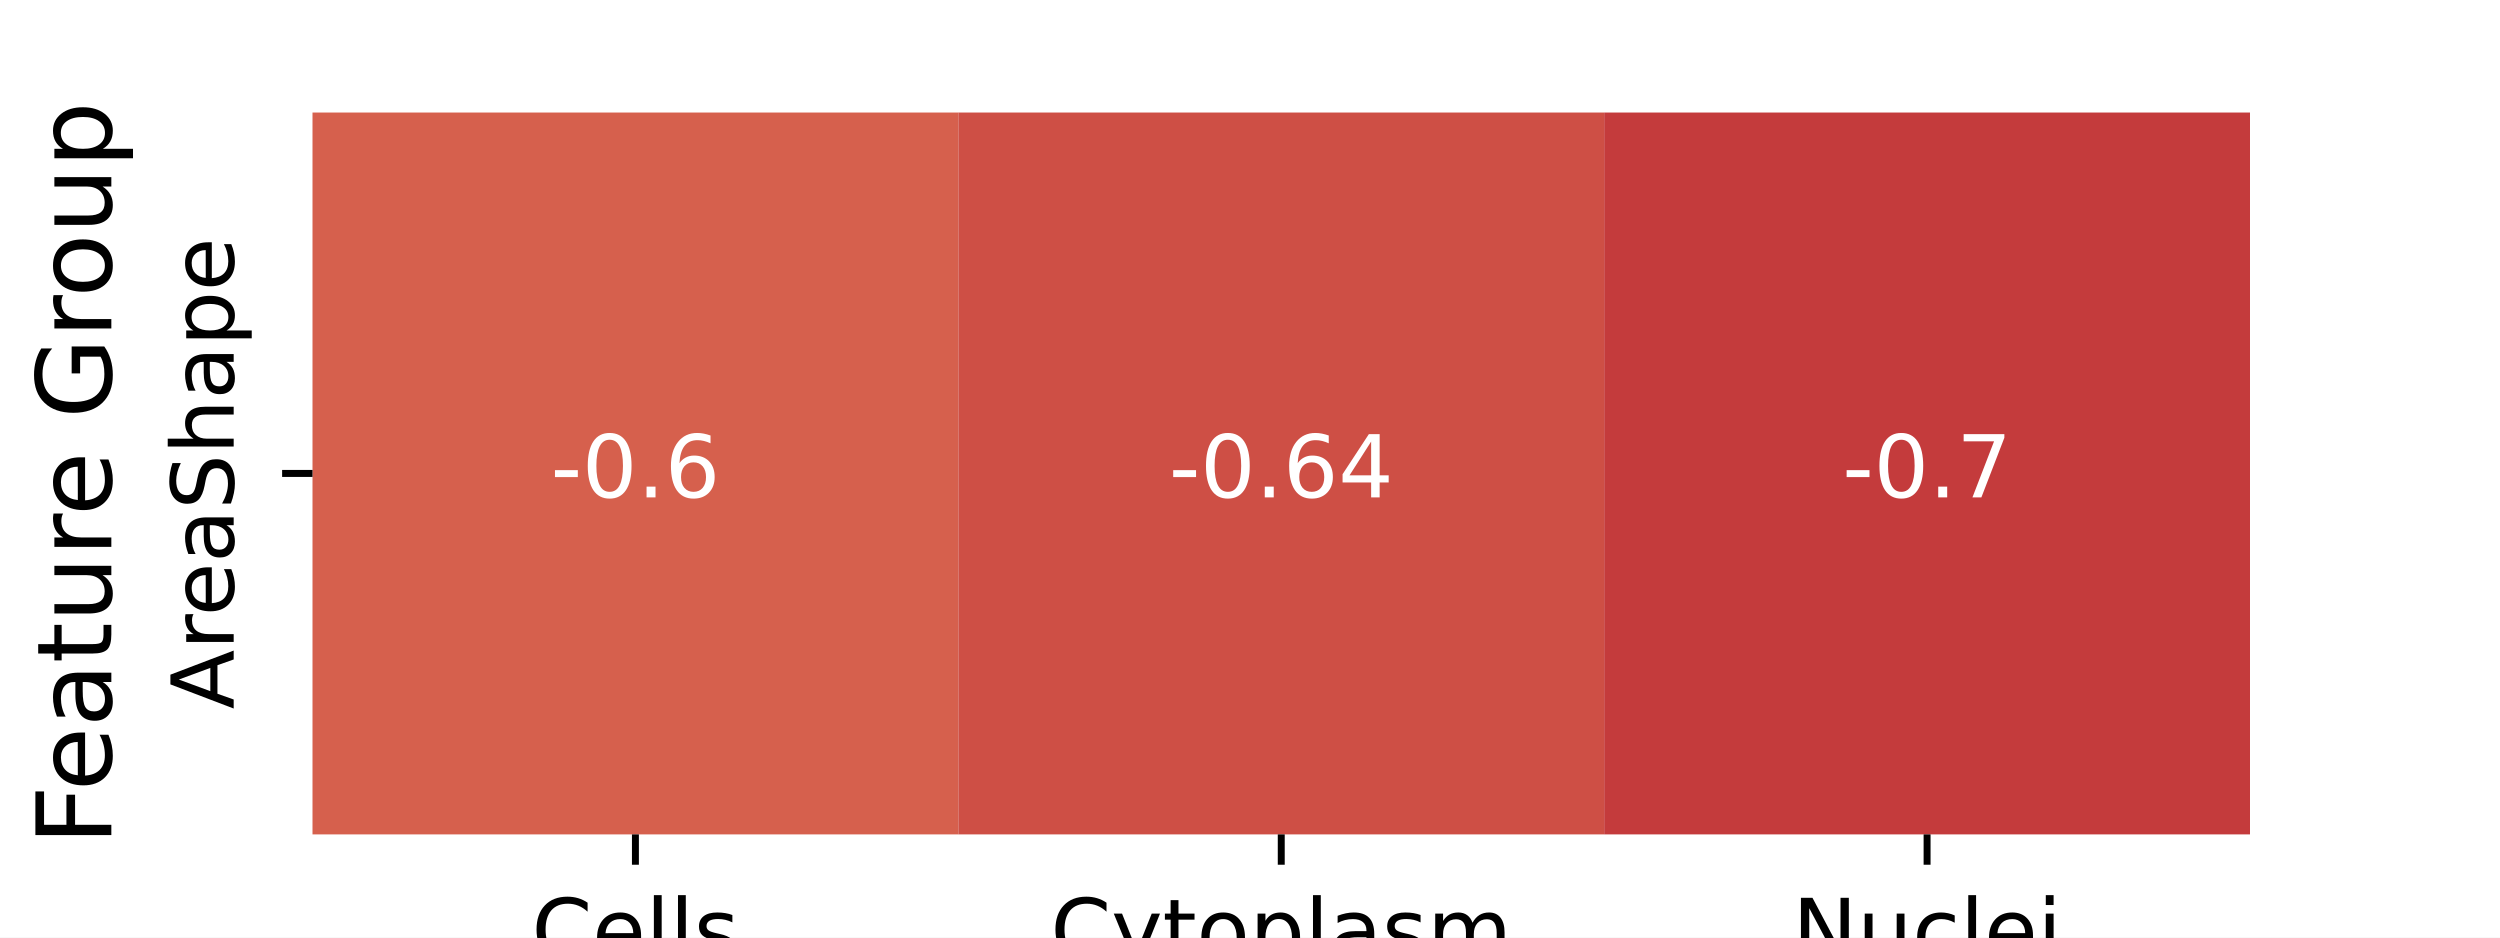
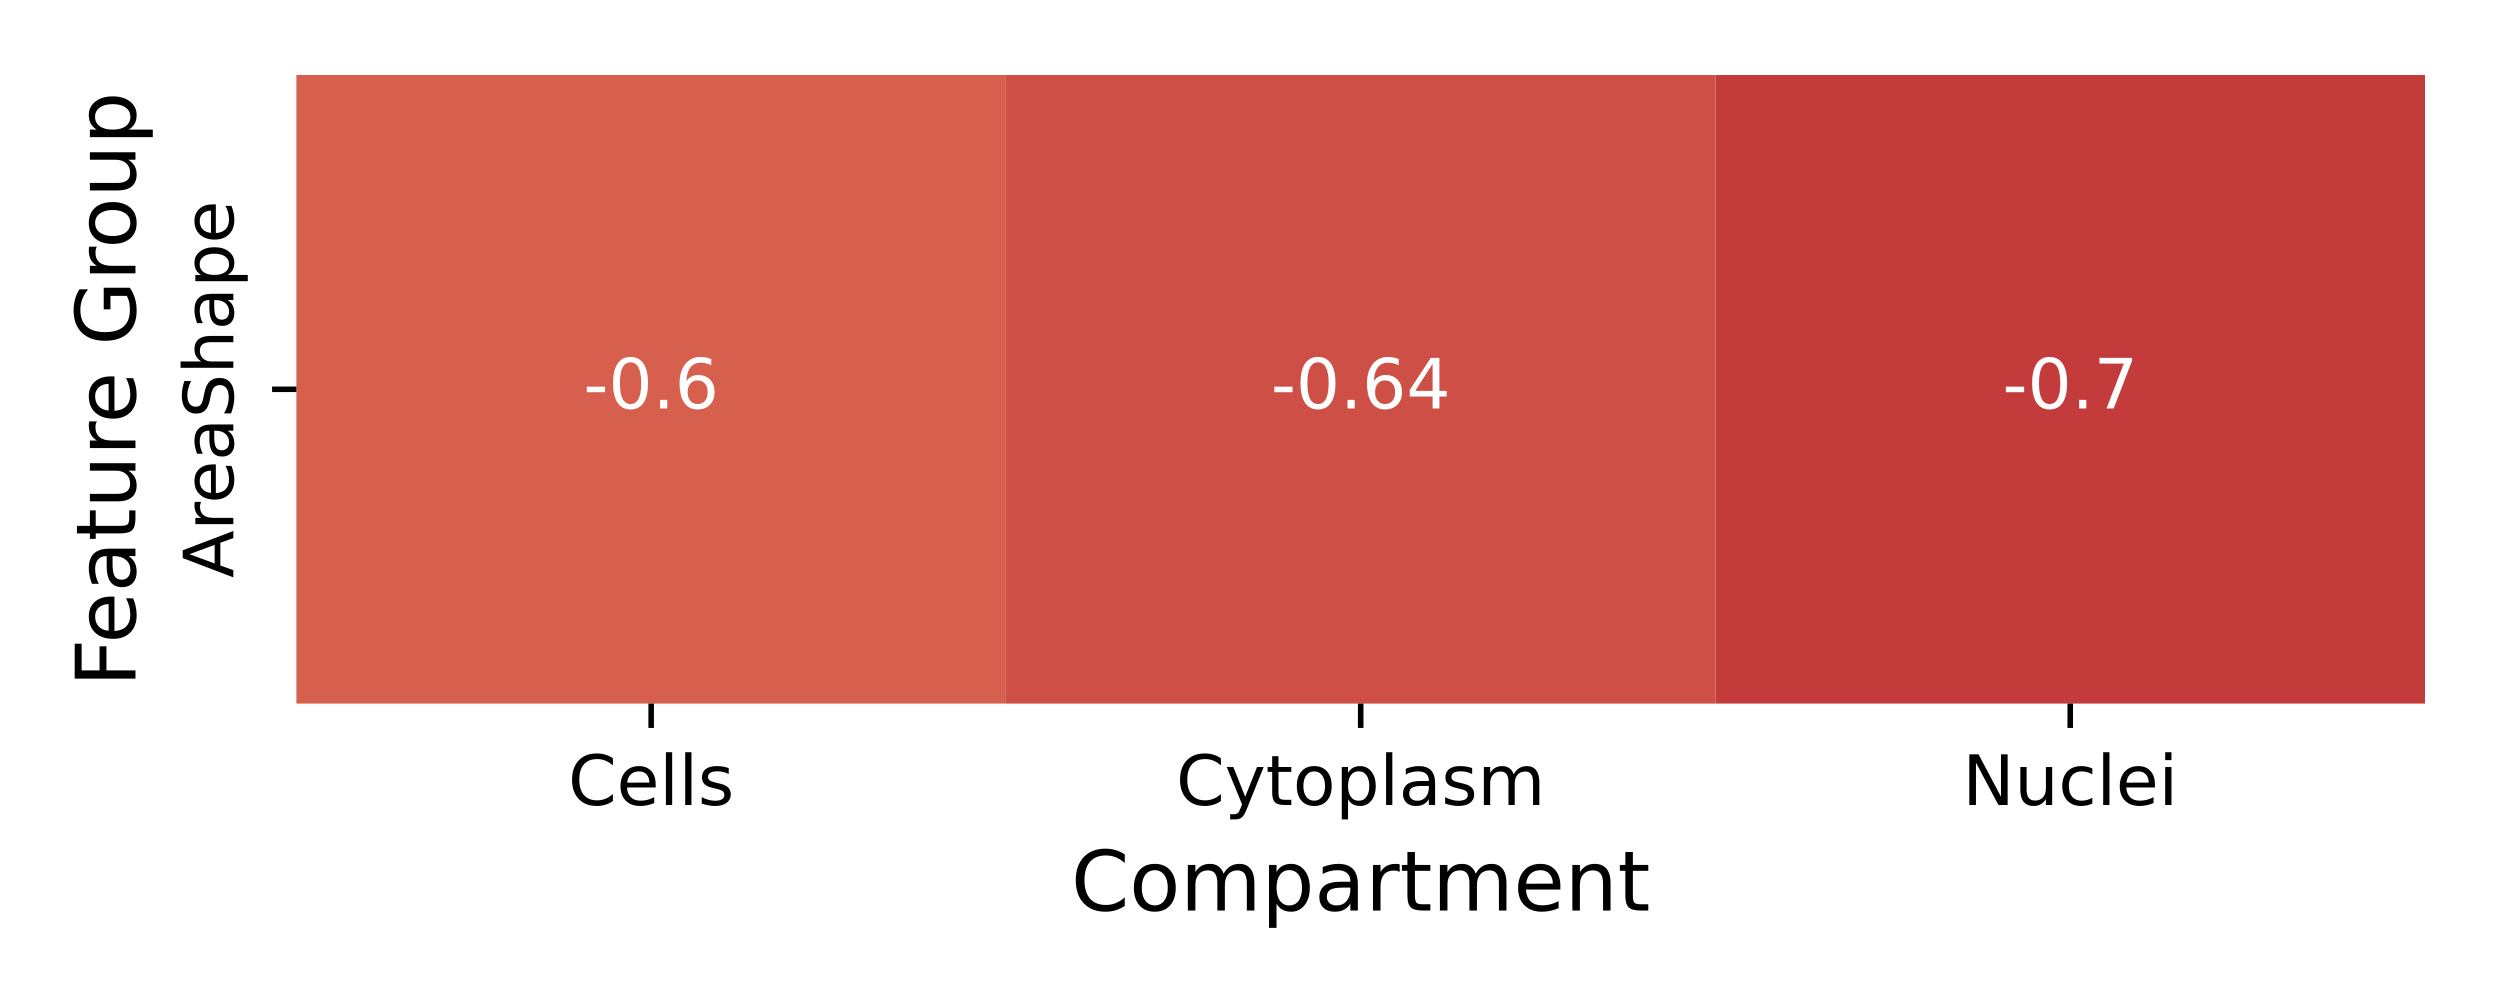
- <svg xmlns="http://www.w3.org/2000/svg" xmlns:xlink="http://www.w3.org/1999/xlink" width="288pt" height="108pt" viewBox="0 0 288 108" version="1.1">
+ <svg xmlns="http://www.w3.org/2000/svg" xmlns:xlink="http://www.w3.org/1999/xlink" width="360pt" height="144pt" viewBox="0 0 360 144" version="1.1">
  <defs>
    <style type="text/css">*{stroke-linejoin: round; stroke-linecap: butt}</style>
  </defs>
  <g id="figure_1">
    <g id="patch_1">
-       <path d="M 0 108  L 288 108  L 288 0  L 0 0  z " style="fill: #ffffff" />
+       <path d="M 0 144  L 360 144  L 360 0  L 0 0  z " style="fill: #ffffff" />
    </g>
    <g id="axes_1">
      <g id="patch_2">
-         <path d="M 36 96.12  L 259.2 96.12  L 259.2 12.96  L 36 12.96  z " style="fill: #ffffff" />
+         <path d="M 42.68 101.32  L 349.2 101.32  L 349.2 10.8  L 42.68 10.8  z " style="fill: #ffffff" />
      </g>
      <g id="QuadMesh_1">
-         <path d="M 36 12.96  L 110.4 12.96  L 110.4 96.12  L 36 96.12  L 36 12.96  " clip-path="url(#pfeb9504409)" style="fill: #d6604d" />
-         <path d="M 110.4 12.96  L 184.8 12.96  L 184.8 96.12  L 110.4 96.12  L 110.4 12.96  " clip-path="url(#pfeb9504409)" style="fill: #ce4f45" />
-         <path d="M 184.8 12.96  L 259.2 12.96  L 259.2 96.12  L 184.8 96.12  L 184.8 12.96  " clip-path="url(#pfeb9504409)" style="fill: #c43b3c" />
+         <path d="M 42.68 10.8  L 144.853 10.8  L 144.853 101.32  L 42.68 101.32  L 42.68 10.8  " clip-path="url(#pc5abc9f2fe)" style="fill: #d6604d" />
+         <path d="M 144.853 10.8  L 247.027 10.8  L 247.027 101.32  L 144.853 101.32  L 144.853 10.8  " clip-path="url(#pc5abc9f2fe)" style="fill: #ce4f45" />
+         <path d="M 247.027 10.8  L 349.2 10.8  L 349.2 101.32  L 247.027 101.32  L 247.027 10.8  " clip-path="url(#pc5abc9f2fe)" style="fill: #c43b3c" />
      </g>
      <g id="matplotlib.axis_1">
        <g id="xtick_1">
          <g id="line2d_1">
            <defs>
-               <path id="me4e30c0d4b" d="M 0 0  L 0 3.5  " style="stroke: #000000; stroke-width: 0.8" />
-             </defs>
-             <g>
-               <use xlink:href="#me4e30c0d4b" x="73.2" y="96.12" style="stroke: #000000; stroke-width: 0.8" />
+               <path id="mba3228b9a1" d="M 0 0  L 0 3.5  " style="stroke: #000000; stroke-width: 0.8" />
+             </defs>
+             <g>
+               <use xlink:href="#mba3228b9a1" x="93.767" y="101.32" style="stroke: #000000; stroke-width: 0.8" />
            </g>
          </g>
          <g id="text_1">
-             <g transform="translate(61.24922 110.7184) scale(0.1 -0.1)">
+             <g transform="translate(81.81588 115.9184) scale(0.1 -0.1)">
              <defs>
                <path id="DejaVuSans-43" d="M 4122 4306  L 4122 3641  Q 3803 3938 3442 4084  Q 3081 4231 2675 4231  Q 1875 4231 1450 3742  Q 1025 3253 1025 2328  Q 1025 1406 1450 917  Q 1875 428 2675 428  Q 3081 428 3442 575  Q 3803 722 4122 1019  L 4122 359  Q 3791 134 3420 21  Q 3050 -91 2638 -91  Q 1578 -91 968 557  Q 359 1206 359 2328  Q 359 3453 968 4101  Q 1578 4750 2638 4750  Q 3056 4750 3426 4639  Q 3797 4528 4122 4306  z " transform="scale(0.015625)" />
                <path id="DejaVuSans-65" d="M 3597 1894  L 3597 1613  L 953 1613  Q 991 1019 1311 708  Q 1631 397 2203 397  Q 2534 397 2845 478  Q 3156 559 3463 722  L 3463 178  Q 3153 47 2828 -22  Q 2503 -91 2169 -91  Q 1331 -91 842 396  Q 353 884 353 1716  Q 353 2575 817 3079  Q 1281 3584 2069 3584  Q 2775 3584 3186 3129  Q 3597 2675 3597 1894  z M 3022 2063  Q 3016 2534 2758 2815  Q 2500 3097 2075 3097  Q 1594 3097 1305 2825  Q 1016 2553 972 2059  L 3022 2063  z " transform="scale(0.015625)" />
                <path id="DejaVuSans-6c" d="M 603 4863  L 1178 4863  L 1178 0  L 603 0  L 603 4863  z " transform="scale(0.015625)" />
                <path id="DejaVuSans-73" d="M 2834 3397  L 2834 2853  Q 2591 2978 2328 3040  Q 2066 3103 1784 3103  Q 1356 3103 1142 2972  Q 928 2841 928 2578  Q 928 2378 1081 2264  Q 1234 2150 1697 2047  L 1894 2003  Q 2506 1872 2764 1633  Q 3022 1394 3022 966  Q 3022 478 2636 193  Q 2250 -91 1575 -91  Q 1294 -91 989 -36  Q 684 19 347 128  L 347 722  Q 666 556 975 473  Q 1284 391 1588 391  Q 1994 391 2212 530  Q 2431 669 2431 922  Q 2431 1156 2273 1281  Q 2116 1406 1581 1522  L 1381 1569  Q 847 1681 609 1914  Q 372 2147 372 2553  Q 372 3047 722 3315  Q 1072 3584 1716 3584  Q 2034 3584 2315 3537  Q 2597 3491 2834 3397  z " transform="scale(0.015625)" />
              </defs>
              <use xlink:href="#DejaVuSans-43" />
              <use xlink:href="#DejaVuSans-65" x="69.824" />
              <use xlink:href="#DejaVuSans-6c" x="131.348" />
              <use xlink:href="#DejaVuSans-6c" x="159.131" />
              <use xlink:href="#DejaVuSans-73" x="186.914" />
            </g>
          </g>
        </g>
        <g id="xtick_2">
          <g id="line2d_2">
            <g>
-               <use xlink:href="#me4e30c0d4b" x="147.6" y="96.12" style="stroke: #000000; stroke-width: 0.8" />
+               <use xlink:href="#mba3228b9a1" x="195.94" y="101.32" style="stroke: #000000; stroke-width: 0.8" />
            </g>
          </g>
          <g id="text_2">
-             <g transform="translate(121.0273 110.7184) scale(0.1 -0.1)">
+             <g transform="translate(169.3673 115.9184) scale(0.1 -0.1)">
              <defs>
                <path id="DejaVuSans-79" d="M 2059 -325  Q 1816 -950 1584 -1140  Q 1353 -1331 966 -1331  L 506 -1331  L 506 -850  L 844 -850  Q 1081 -850 1212 -737  Q 1344 -625 1503 -206  L 1606 56  L 191 3500  L 800 3500  L 1894 763  L 2988 3500  L 3597 3500  L 2059 -325  z " transform="scale(0.015625)" />
                <path id="DejaVuSans-74" d="M 1172 4494  L 1172 3500  L 2356 3500  L 2356 3053  L 1172 3053  L 1172 1153  Q 1172 725 1289 603  Q 1406 481 1766 481  L 2356 481  L 2356 0  L 1766 0  Q 1100 0 847 248  Q 594 497 594 1153  L 594 3053  L 172 3053  L 172 3500  L 594 3500  L 594 4494  L 1172 4494  z " transform="scale(0.015625)" />
                <path id="DejaVuSans-6f" d="M 1959 3097  Q 1497 3097 1228 2736  Q 959 2375 959 1747  Q 959 1119 1226 758  Q 1494 397 1959 397  Q 2419 397 2687 759  Q 2956 1122 2956 1747  Q 2956 2369 2687 2733  Q 2419 3097 1959 3097  z M 1959 3584  Q 2709 3584 3137 3096  Q 3566 2609 3566 1747  Q 3566 888 3137 398  Q 2709 -91 1959 -91  Q 1206 -91 779 398  Q 353 888 353 1747  Q 353 2609 779 3096  Q 1206 3584 1959 3584  z " transform="scale(0.015625)" />
                <path id="DejaVuSans-70" d="M 1159 525  L 1159 -1331  L 581 -1331  L 581 3500  L 1159 3500  L 1159 2969  Q 1341 3281 1617 3432  Q 1894 3584 2278 3584  Q 2916 3584 3314 3078  Q 3713 2572 3713 1747  Q 3713 922 3314 415  Q 2916 -91 2278 -91  Q 1894 -91 1617 61  Q 1341 213 1159 525  z M 3116 1747  Q 3116 2381 2855 2742  Q 2594 3103 2138 3103  Q 1681 3103 1420 2742  Q 1159 2381 1159 1747  Q 1159 1113 1420 752  Q 1681 391 2138 391  Q 2594 391 2855 752  Q 3116 1113 3116 1747  z " transform="scale(0.015625)" />
                <path id="DejaVuSans-61" d="M 2194 1759  Q 1497 1759 1228 1600  Q 959 1441 959 1056  Q 959 750 1161 570  Q 1363 391 1709 391  Q 2188 391 2477 730  Q 2766 1069 2766 1631  L 2766 1759  L 2194 1759  z M 3341 1997  L 3341 0  L 2766 0  L 2766 531  Q 2569 213 2275 61  Q 1981 -91 1556 -91  Q 1019 -91 701 211  Q 384 513 384 1019  Q 384 1609 779 1909  Q 1175 2209 1959 2209  L 2766 2209  L 2766 2266  Q 2766 2663 2505 2880  Q 2244 3097 1772 3097  Q 1472 3097 1187 3025  Q 903 2953 641 2809  L 641 3341  Q 956 3463 1253 3523  Q 1550 3584 1831 3584  Q 2591 3584 2966 3190  Q 3341 2797 3341 1997  z " transform="scale(0.015625)" />
                <path id="DejaVuSans-6d" d="M 3328 2828  Q 3544 3216 3844 3400  Q 4144 3584 4550 3584  Q 5097 3584 5394 3201  Q 5691 2819 5691 2113  L 5691 0  L 5113 0  L 5113 2094  Q 5113 2597 4934 2840  Q 4756 3084 4391 3084  Q 3944 3084 3684 2787  Q 3425 2491 3425 1978  L 3425 0  L 2847 0  L 2847 2094  Q 2847 2600 2669 2842  Q 2491 3084 2119 3084  Q 1678 3084 1418 2786  Q 1159 2488 1159 1978  L 1159 0  L 581 0  L 581 3500  L 1159 3500  L 1159 2956  Q 1356 3278 1631 3431  Q 1906 3584 2284 3584  Q 2666 3584 2933 3390  Q 3200 3197 3328 2828  z " transform="scale(0.015625)" />
              </defs>
              <use xlink:href="#DejaVuSans-43" />
              <use xlink:href="#DejaVuSans-79" x="69.824" />
              <use xlink:href="#DejaVuSans-74" x="129.004" />
              <use xlink:href="#DejaVuSans-6f" x="168.213" />
              <use xlink:href="#DejaVuSans-70" x="229.395" />
              <use xlink:href="#DejaVuSans-6c" x="292.871" />
              <use xlink:href="#DejaVuSans-61" x="320.654" />
              <use xlink:href="#DejaVuSans-73" x="381.934" />
              <use xlink:href="#DejaVuSans-6d" x="434.033" />
            </g>
          </g>
        </g>
        <g id="xtick_3">
          <g id="line2d_3">
            <g>
-               <use xlink:href="#me4e30c0d4b" x="222" y="96.12" style="stroke: #000000; stroke-width: 0.8" />
+               <use xlink:href="#mba3228b9a1" x="298.113" y="101.32" style="stroke: #000000; stroke-width: 0.8" />
            </g>
          </g>
          <g id="text_3">
-             <g transform="translate(206.4867 110.7184) scale(0.1 -0.1)">
+             <g transform="translate(282.6001 115.9184) scale(0.1 -0.1)">
              <defs>
                <path id="DejaVuSans-4e" d="M 628 4666  L 1478 4666  L 3547 763  L 3547 4666  L 4159 4666  L 4159 0  L 3309 0  L 1241 3903  L 1241 0  L 628 0  L 628 4666  z " transform="scale(0.015625)" />
                <path id="DejaVuSans-75" d="M 544 1381  L 544 3500  L 1119 3500  L 1119 1403  Q 1119 906 1312 657  Q 1506 409 1894 409  Q 2359 409 2629 706  Q 2900 1003 2900 1516  L 2900 3500  L 3475 3500  L 3475 0  L 2900 0  L 2900 538  Q 2691 219 2414 64  Q 2138 -91 1772 -91  Q 1169 -91 856 284  Q 544 659 544 1381  z M 1991 3584  L 1991 3584  z " transform="scale(0.015625)" />
                <path id="DejaVuSans-63" d="M 3122 3366  L 3122 2828  Q 2878 2963 2633 3030  Q 2388 3097 2138 3097  Q 1578 3097 1268 2742  Q 959 2388 959 1747  Q 959 1106 1268 751  Q 1578 397 2138 397  Q 2388 397 2633 464  Q 2878 531 3122 666  L 3122 134  Q 2881 22 2623 -34  Q 2366 -91 2075 -91  Q 1284 -91 818 406  Q 353 903 353 1747  Q 353 2603 823 3093  Q 1294 3584 2113 3584  Q 2378 3584 2631 3529  Q 2884 3475 3122 3366  z " transform="scale(0.015625)" />
                <path id="DejaVuSans-69" d="M 603 3500  L 1178 3500  L 1178 0  L 603 0  L 603 3500  z M 603 4863  L 1178 4863  L 1178 4134  L 603 4134  L 603 4863  z " transform="scale(0.015625)" />
              </defs>
              <use xlink:href="#DejaVuSans-4e" />
              <use xlink:href="#DejaVuSans-75" x="74.805" />
              <use xlink:href="#DejaVuSans-63" x="138.184" />
              <use xlink:href="#DejaVuSans-6c" x="193.164" />
              <use xlink:href="#DejaVuSans-65" x="220.947" />
              <use xlink:href="#DejaVuSans-69" x="282.471" />
            </g>
          </g>
        </g>
        <g id="text_4">
-           <g transform="translate(105.8991 125.9163) scale(0.12 -0.12)">
+           <g transform="translate(154.2391 131.1163) scale(0.12 -0.12)">
            <defs>
              <path id="DejaVuSans-72" d="M 2631 2963  Q 2534 3019 2420 3045  Q 2306 3072 2169 3072  Q 1681 3072 1420 2755  Q 1159 2438 1159 1844  L 1159 0  L 581 0  L 581 3500  L 1159 3500  L 1159 2956  Q 1341 3275 1631 3429  Q 1922 3584 2338 3584  Q 2397 3584 2469 3576  Q 2541 3569 2628 3553  L 2631 2963  z " transform="scale(0.015625)" />
              <path id="DejaVuSans-6e" d="M 3513 2113  L 3513 0  L 2938 0  L 2938 2094  Q 2938 2591 2744 2837  Q 2550 3084 2163 3084  Q 1697 3084 1428 2787  Q 1159 2491 1159 1978  L 1159 0  L 581 0  L 581 3500  L 1159 3500  L 1159 2956  Q 1366 3272 1645 3428  Q 1925 3584 2291 3584  Q 2894 3584 3203 3211  Q 3513 2838 3513 2113  z " transform="scale(0.015625)" />
            </defs>
            <use xlink:href="#DejaVuSans-43" />
            <use xlink:href="#DejaVuSans-6f" x="69.824" />
            <use xlink:href="#DejaVuSans-6d" x="131.006" />
            <use xlink:href="#DejaVuSans-70" x="228.418" />
            <use xlink:href="#DejaVuSans-61" x="291.895" />
            <use xlink:href="#DejaVuSans-72" x="353.174" />
            <use xlink:href="#DejaVuSans-74" x="394.287" />
            <use xlink:href="#DejaVuSans-6d" x="433.496" />
            <use xlink:href="#DejaVuSans-65" x="530.908" />
            <use xlink:href="#DejaVuSans-6e" x="592.432" />
            <use xlink:href="#DejaVuSans-74" x="655.811" />
          </g>
        </g>
      </g>
      <g id="matplotlib.axis_2">
        <g id="ytick_1">
          <g id="line2d_4">
            <defs>
-               <path id="m41f03669e8" d="M 0 0  L -3.5 0  " style="stroke: #000000; stroke-width: 0.8" />
-             </defs>
-             <g>
-               <use xlink:href="#m41f03669e8" x="36" y="54.54" style="stroke: #000000; stroke-width: 0.8" />
+               <path id="m0c16cf12f9" d="M 0 0  L -3.5 0  " style="stroke: #000000; stroke-width: 0.8" />
+             </defs>
+             <g>
+               <use xlink:href="#m0c16cf12f9" x="42.68" y="56.06" style="stroke: #000000; stroke-width: 0.8" />
            </g>
          </g>
          <g id="text_5">
-             <g transform="translate(26.92031 81.70172) rotate(-90) scale(0.1 -0.1)">
+             <g transform="translate(33.60031 83.22172) rotate(-90) scale(0.1 -0.1)">
              <defs>
                <path id="DejaVuSans-41" d="M 2188 4044  L 1331 1722  L 3047 1722  L 2188 4044  z M 1831 4666  L 2547 4666  L 4325 0  L 3669 0  L 3244 1197  L 1141 1197  L 716 0  L 50 0  L 1831 4666  z " transform="scale(0.015625)" />
                <path id="DejaVuSans-53" d="M 3425 4513  L 3425 3897  Q 3066 4069 2747 4153  Q 2428 4238 2131 4238  Q 1616 4238 1336 4038  Q 1056 3838 1056 3469  Q 1056 3159 1242 3001  Q 1428 2844 1947 2747  L 2328 2669  Q 3034 2534 3370 2195  Q 3706 1856 3706 1288  Q 3706 609 3251 259  Q 2797 -91 1919 -91  Q 1588 -91 1214 -16  Q 841 59 441 206  L 441 856  Q 825 641 1194 531  Q 1563 422 1919 422  Q 2459 422 2753 634  Q 3047 847 3047 1241  Q 3047 1584 2836 1778  Q 2625 1972 2144 2069  L 1759 2144  Q 1053 2284 737 2584  Q 422 2884 422 3419  Q 422 4038 858 4394  Q 1294 4750 2059 4750  Q 2388 4750 2728 4690  Q 3069 4631 3425 4513  z " transform="scale(0.015625)" />
                <path id="DejaVuSans-68" d="M 3513 2113  L 3513 0  L 2938 0  L 2938 2094  Q 2938 2591 2744 2837  Q 2550 3084 2163 3084  Q 1697 3084 1428 2787  Q 1159 2491 1159 1978  L 1159 0  L 581 0  L 581 4863  L 1159 4863  L 1159 2956  Q 1366 3272 1645 3428  Q 1925 3584 2291 3584  Q 2894 3584 3203 3211  Q 3513 2838 3513 2113  z " transform="scale(0.015625)" />
              </defs>
              <use xlink:href="#DejaVuSans-41" />
              <use xlink:href="#DejaVuSans-72" x="68.408" />
              <use xlink:href="#DejaVuSans-65" x="107.271" />
              <use xlink:href="#DejaVuSans-61" x="168.795" />
              <use xlink:href="#DejaVuSans-53" x="230.074" />
              <use xlink:href="#DejaVuSans-68" x="293.551" />
              <use xlink:href="#DejaVuSans-61" x="356.93" />
              <use xlink:href="#DejaVuSans-70" x="418.209" />
              <use xlink:href="#DejaVuSans-65" x="481.686" />
            </g>
          </g>
        </g>
        <g id="text_6">
-           <g transform="translate(12.82625 97.37812) rotate(-90) scale(0.12 -0.12)">
+           <g transform="translate(19.50625 98.89812) rotate(-90) scale(0.12 -0.12)">
            <defs>
              <path id="DejaVuSans-46" d="M 628 4666  L 3309 4666  L 3309 4134  L 1259 4134  L 1259 2759  L 3109 2759  L 3109 2228  L 1259 2228  L 1259 0  L 628 0  L 628 4666  z " transform="scale(0.015625)" />
              <path id="DejaVuSans-20" transform="scale(0.015625)" />
              <path id="DejaVuSans-47" d="M 3809 666  L 3809 1919  L 2778 1919  L 2778 2438  L 4434 2438  L 4434 434  Q 4069 175 3628 42  Q 3188 -91 2688 -91  Q 1594 -91 976 548  Q 359 1188 359 2328  Q 359 3472 976 4111  Q 1594 4750 2688 4750  Q 3144 4750 3555 4637  Q 3966 4525 4313 4306  L 4313 3634  Q 3963 3931 3569 4081  Q 3175 4231 2741 4231  Q 1884 4231 1454 3753  Q 1025 3275 1025 2328  Q 1025 1384 1454 906  Q 1884 428 2741 428  Q 3075 428 3337 486  Q 3600 544 3809 666  z " transform="scale(0.015625)" />
            </defs>
            <use xlink:href="#DejaVuSans-46" />
            <use xlink:href="#DejaVuSans-65" x="52.02" />
            <use xlink:href="#DejaVuSans-61" x="113.543" />
            <use xlink:href="#DejaVuSans-74" x="174.822" />
            <use xlink:href="#DejaVuSans-75" x="214.031" />
            <use xlink:href="#DejaVuSans-72" x="277.41" />
            <use xlink:href="#DejaVuSans-65" x="316.273" />
            <use xlink:href="#DejaVuSans-20" x="377.797" />
            <use xlink:href="#DejaVuSans-47" x="409.584" />
            <use xlink:href="#DejaVuSans-72" x="487.074" />
            <use xlink:href="#DejaVuSans-6f" x="525.938" />
            <use xlink:href="#DejaVuSans-75" x="587.119" />
            <use xlink:href="#DejaVuSans-70" x="650.498" />
          </g>
        </g>
      </g>
      <g id="text_7">
-         <g style="fill: #ffffff" transform="translate(63.44453 57.29937) scale(0.1 -0.1)">
+         <g style="fill: #ffffff" transform="translate(84.0112 58.81938) scale(0.1 -0.1)">
          <defs>
            <path id="DejaVuSans-2d" d="M 313 2009  L 1997 2009  L 1997 1497  L 313 1497  L 313 2009  z " transform="scale(0.015625)" />
            <path id="DejaVuSans-30" d="M 2034 4250  Q 1547 4250 1301 3770  Q 1056 3291 1056 2328  Q 1056 1369 1301 889  Q 1547 409 2034 409  Q 2525 409 2770 889  Q 3016 1369 3016 2328  Q 3016 3291 2770 3770  Q 2525 4250 2034 4250  z M 2034 4750  Q 2819 4750 3233 4129  Q 3647 3509 3647 2328  Q 3647 1150 3233 529  Q 2819 -91 2034 -91  Q 1250 -91 836 529  Q 422 1150 422 2328  Q 422 3509 836 4129  Q 1250 4750 2034 4750  z " transform="scale(0.015625)" />
            <path id="DejaVuSans-2e" d="M 684 794  L 1344 794  L 1344 0  L 684 0  L 684 794  z " transform="scale(0.015625)" />
            <path id="DejaVuSans-36" d="M 2113 2584  Q 1688 2584 1439 2293  Q 1191 2003 1191 1497  Q 1191 994 1439 701  Q 1688 409 2113 409  Q 2538 409 2786 701  Q 3034 994 3034 1497  Q 3034 2003 2786 2293  Q 2538 2584 2113 2584  z M 3366 4563  L 3366 3988  Q 3128 4100 2886 4159  Q 2644 4219 2406 4219  Q 1781 4219 1451 3797  Q 1122 3375 1075 2522  Q 1259 2794 1537 2939  Q 1816 3084 2150 3084  Q 2853 3084 3261 2657  Q 3669 2231 3669 1497  Q 3669 778 3244 343  Q 2819 -91 2113 -91  Q 1303 -91 875 529  Q 447 1150 447 2328  Q 447 3434 972 4092  Q 1497 4750 2381 4750  Q 2619 4750 2861 4703  Q 3103 4656 3366 4563  z " transform="scale(0.015625)" />
          </defs>
          <use xlink:href="#DejaVuSans-2d" />
          <use xlink:href="#DejaVuSans-30" x="36.084" />
          <use xlink:href="#DejaVuSans-2e" x="99.707" />
          <use xlink:href="#DejaVuSans-36" x="131.494" />
        </g>
      </g>
      <g id="text_8">
-         <g style="fill: #ffffff" transform="translate(134.6633 57.29937) scale(0.1 -0.1)">
+         <g style="fill: #ffffff" transform="translate(183.0033 58.81938) scale(0.1 -0.1)">
          <defs>
            <path id="DejaVuSans-34" d="M 2419 4116  L 825 1625  L 2419 1625  L 2419 4116  z M 2253 4666  L 3047 4666  L 3047 1625  L 3713 1625  L 3713 1100  L 3047 1100  L 3047 0  L 2419 0  L 2419 1100  L 313 1100  L 313 1709  L 2253 4666  z " transform="scale(0.015625)" />
          </defs>
          <use xlink:href="#DejaVuSans-2d" />
          <use xlink:href="#DejaVuSans-30" x="36.084" />
          <use xlink:href="#DejaVuSans-2e" x="99.707" />
          <use xlink:href="#DejaVuSans-36" x="131.494" />
          <use xlink:href="#DejaVuSans-34" x="195.117" />
        </g>
      </g>
      <g id="text_9">
-         <g style="fill: #ffffff" transform="translate(212.2445 57.29937) scale(0.1 -0.1)">
+         <g style="fill: #ffffff" transform="translate(288.3579 58.81938) scale(0.1 -0.1)">
          <defs>
            <path id="DejaVuSans-37" d="M 525 4666  L 3525 4666  L 3525 4397  L 1831 0  L 1172 0  L 2766 4134  L 525 4134  L 525 4666  z " transform="scale(0.015625)" />
          </defs>
          <use xlink:href="#DejaVuSans-2d" />
          <use xlink:href="#DejaVuSans-30" x="36.084" />
          <use xlink:href="#DejaVuSans-2e" x="99.707" />
          <use xlink:href="#DejaVuSans-37" x="131.494" />
        </g>
      </g>
    </g>
  </g>
  <defs>
-     <clipPath id="pfeb9504409">
-       <rect x="36" y="12.96" width="223.2" height="83.16" />
+     <clipPath id="pc5abc9f2fe">
+       <rect x="42.68" y="10.8" width="306.52" height="90.52" />
    </clipPath>
  </defs>
</svg>
